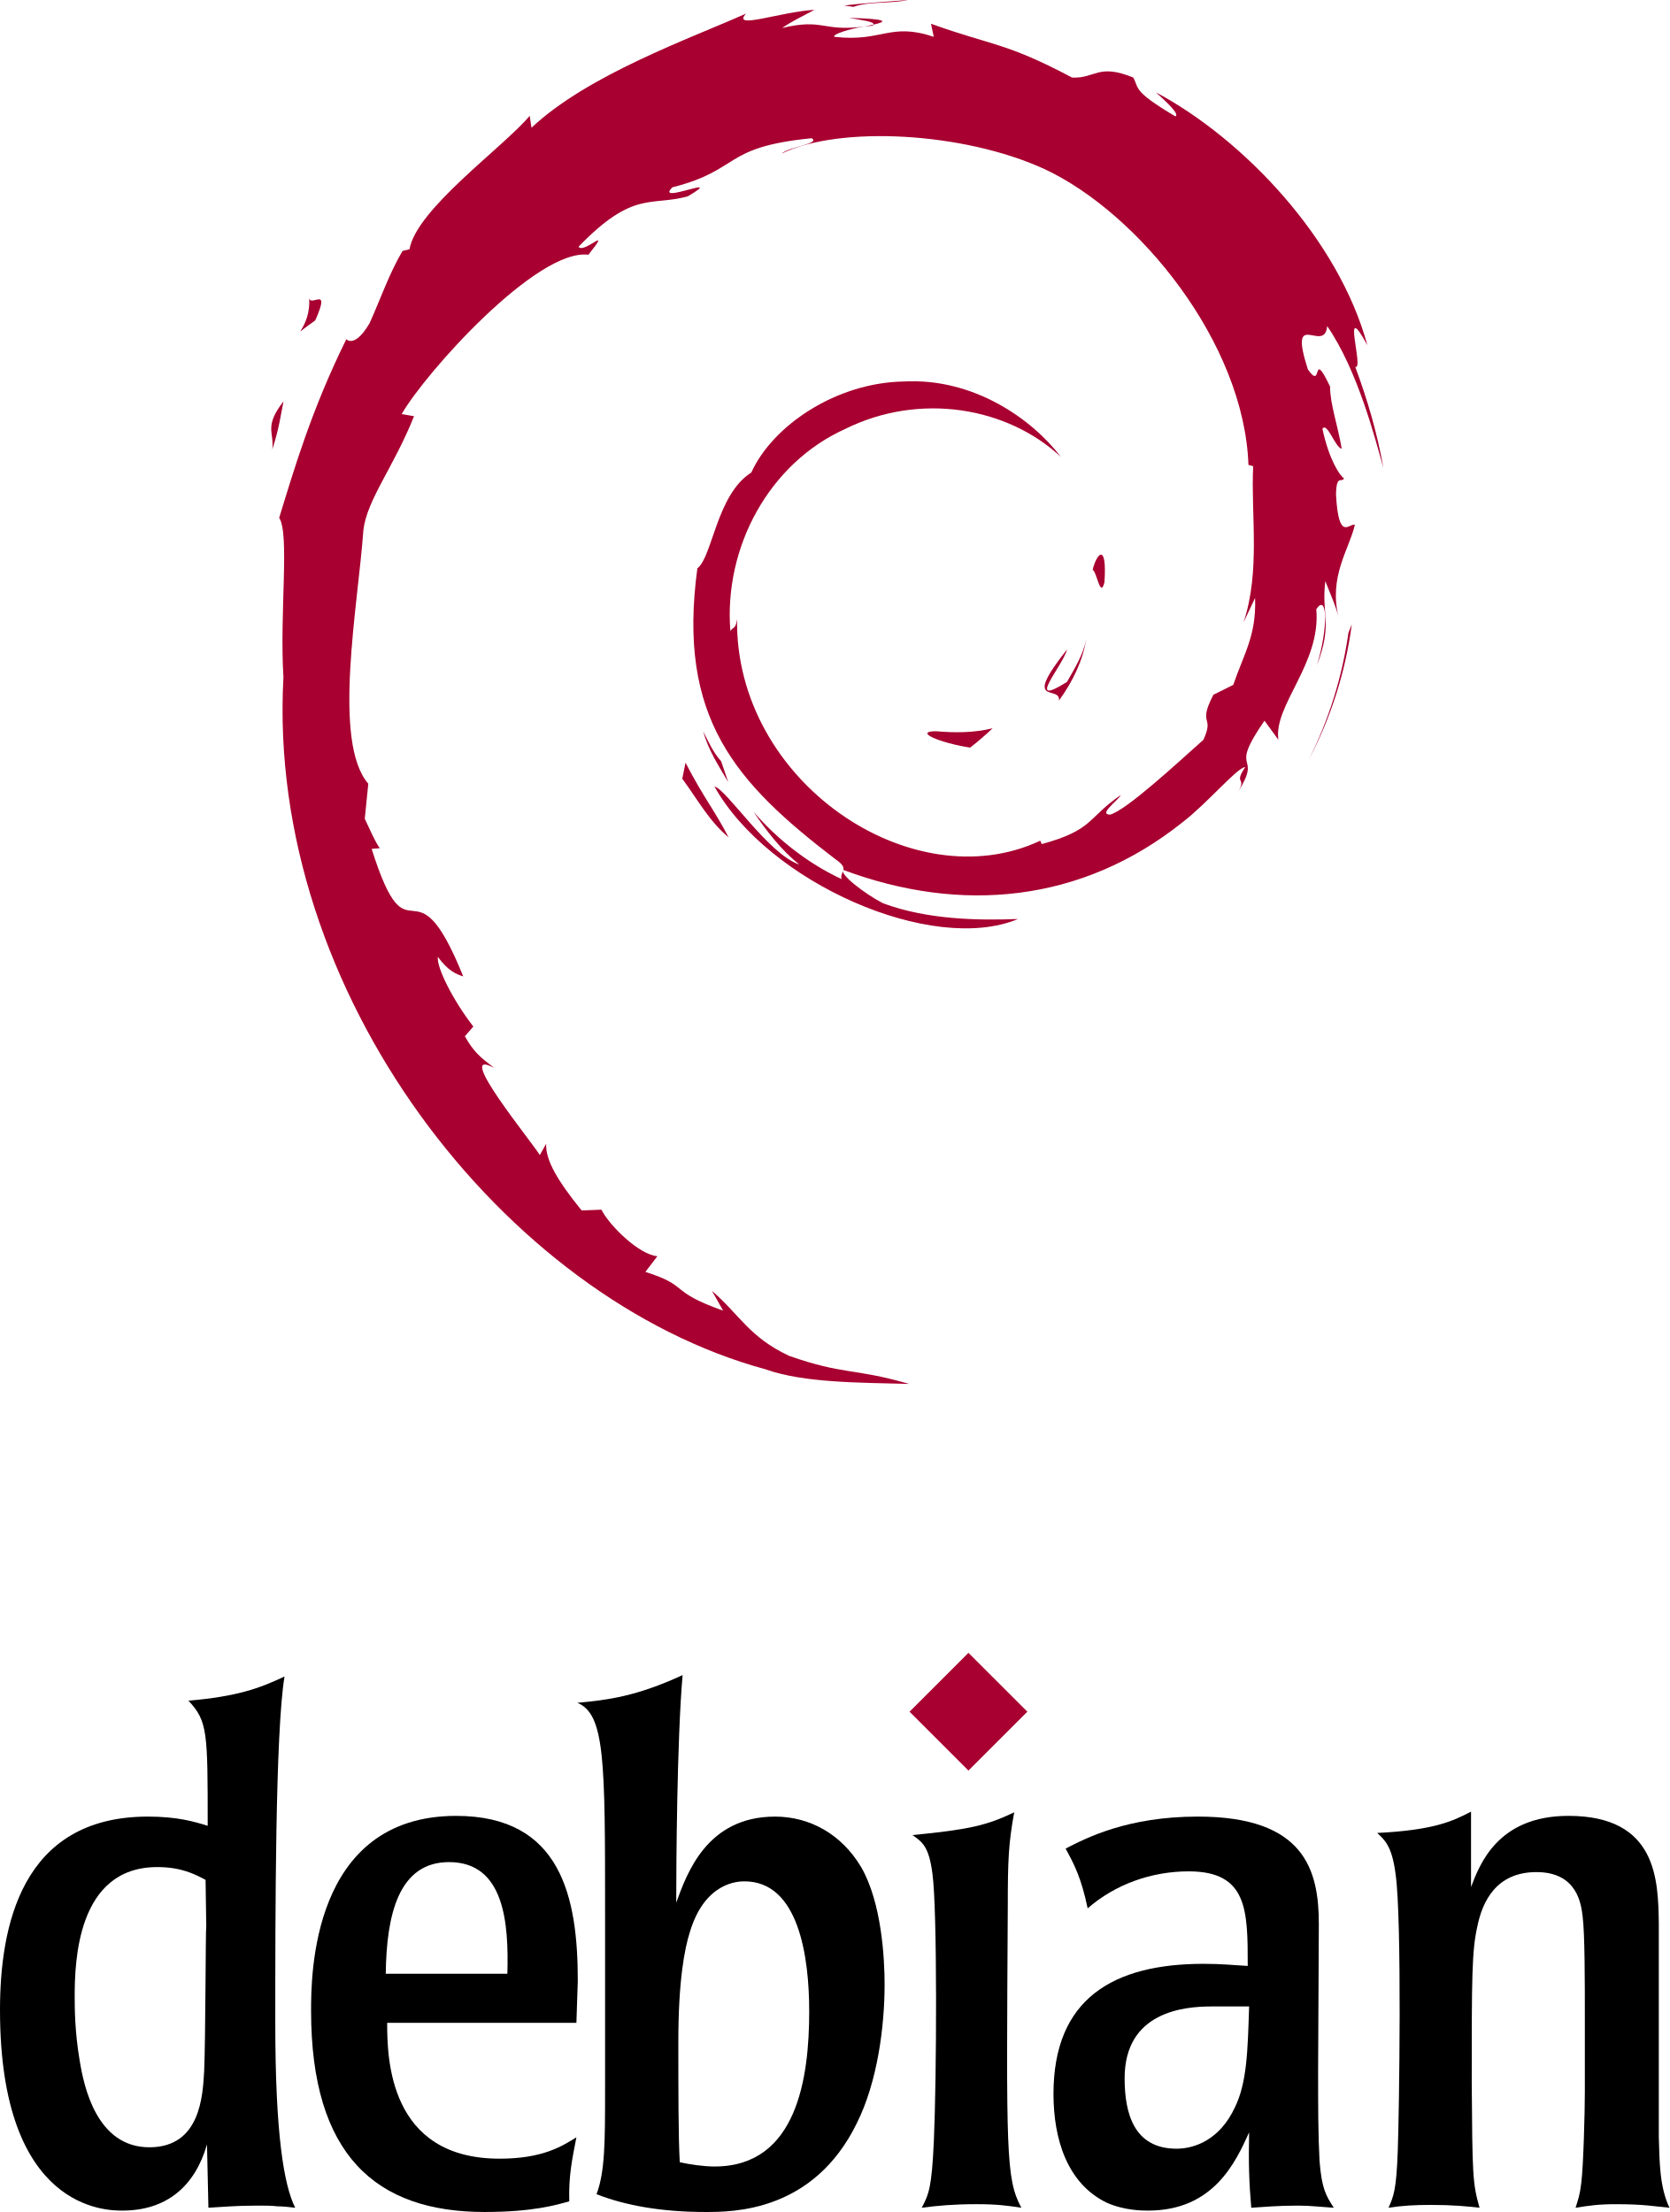
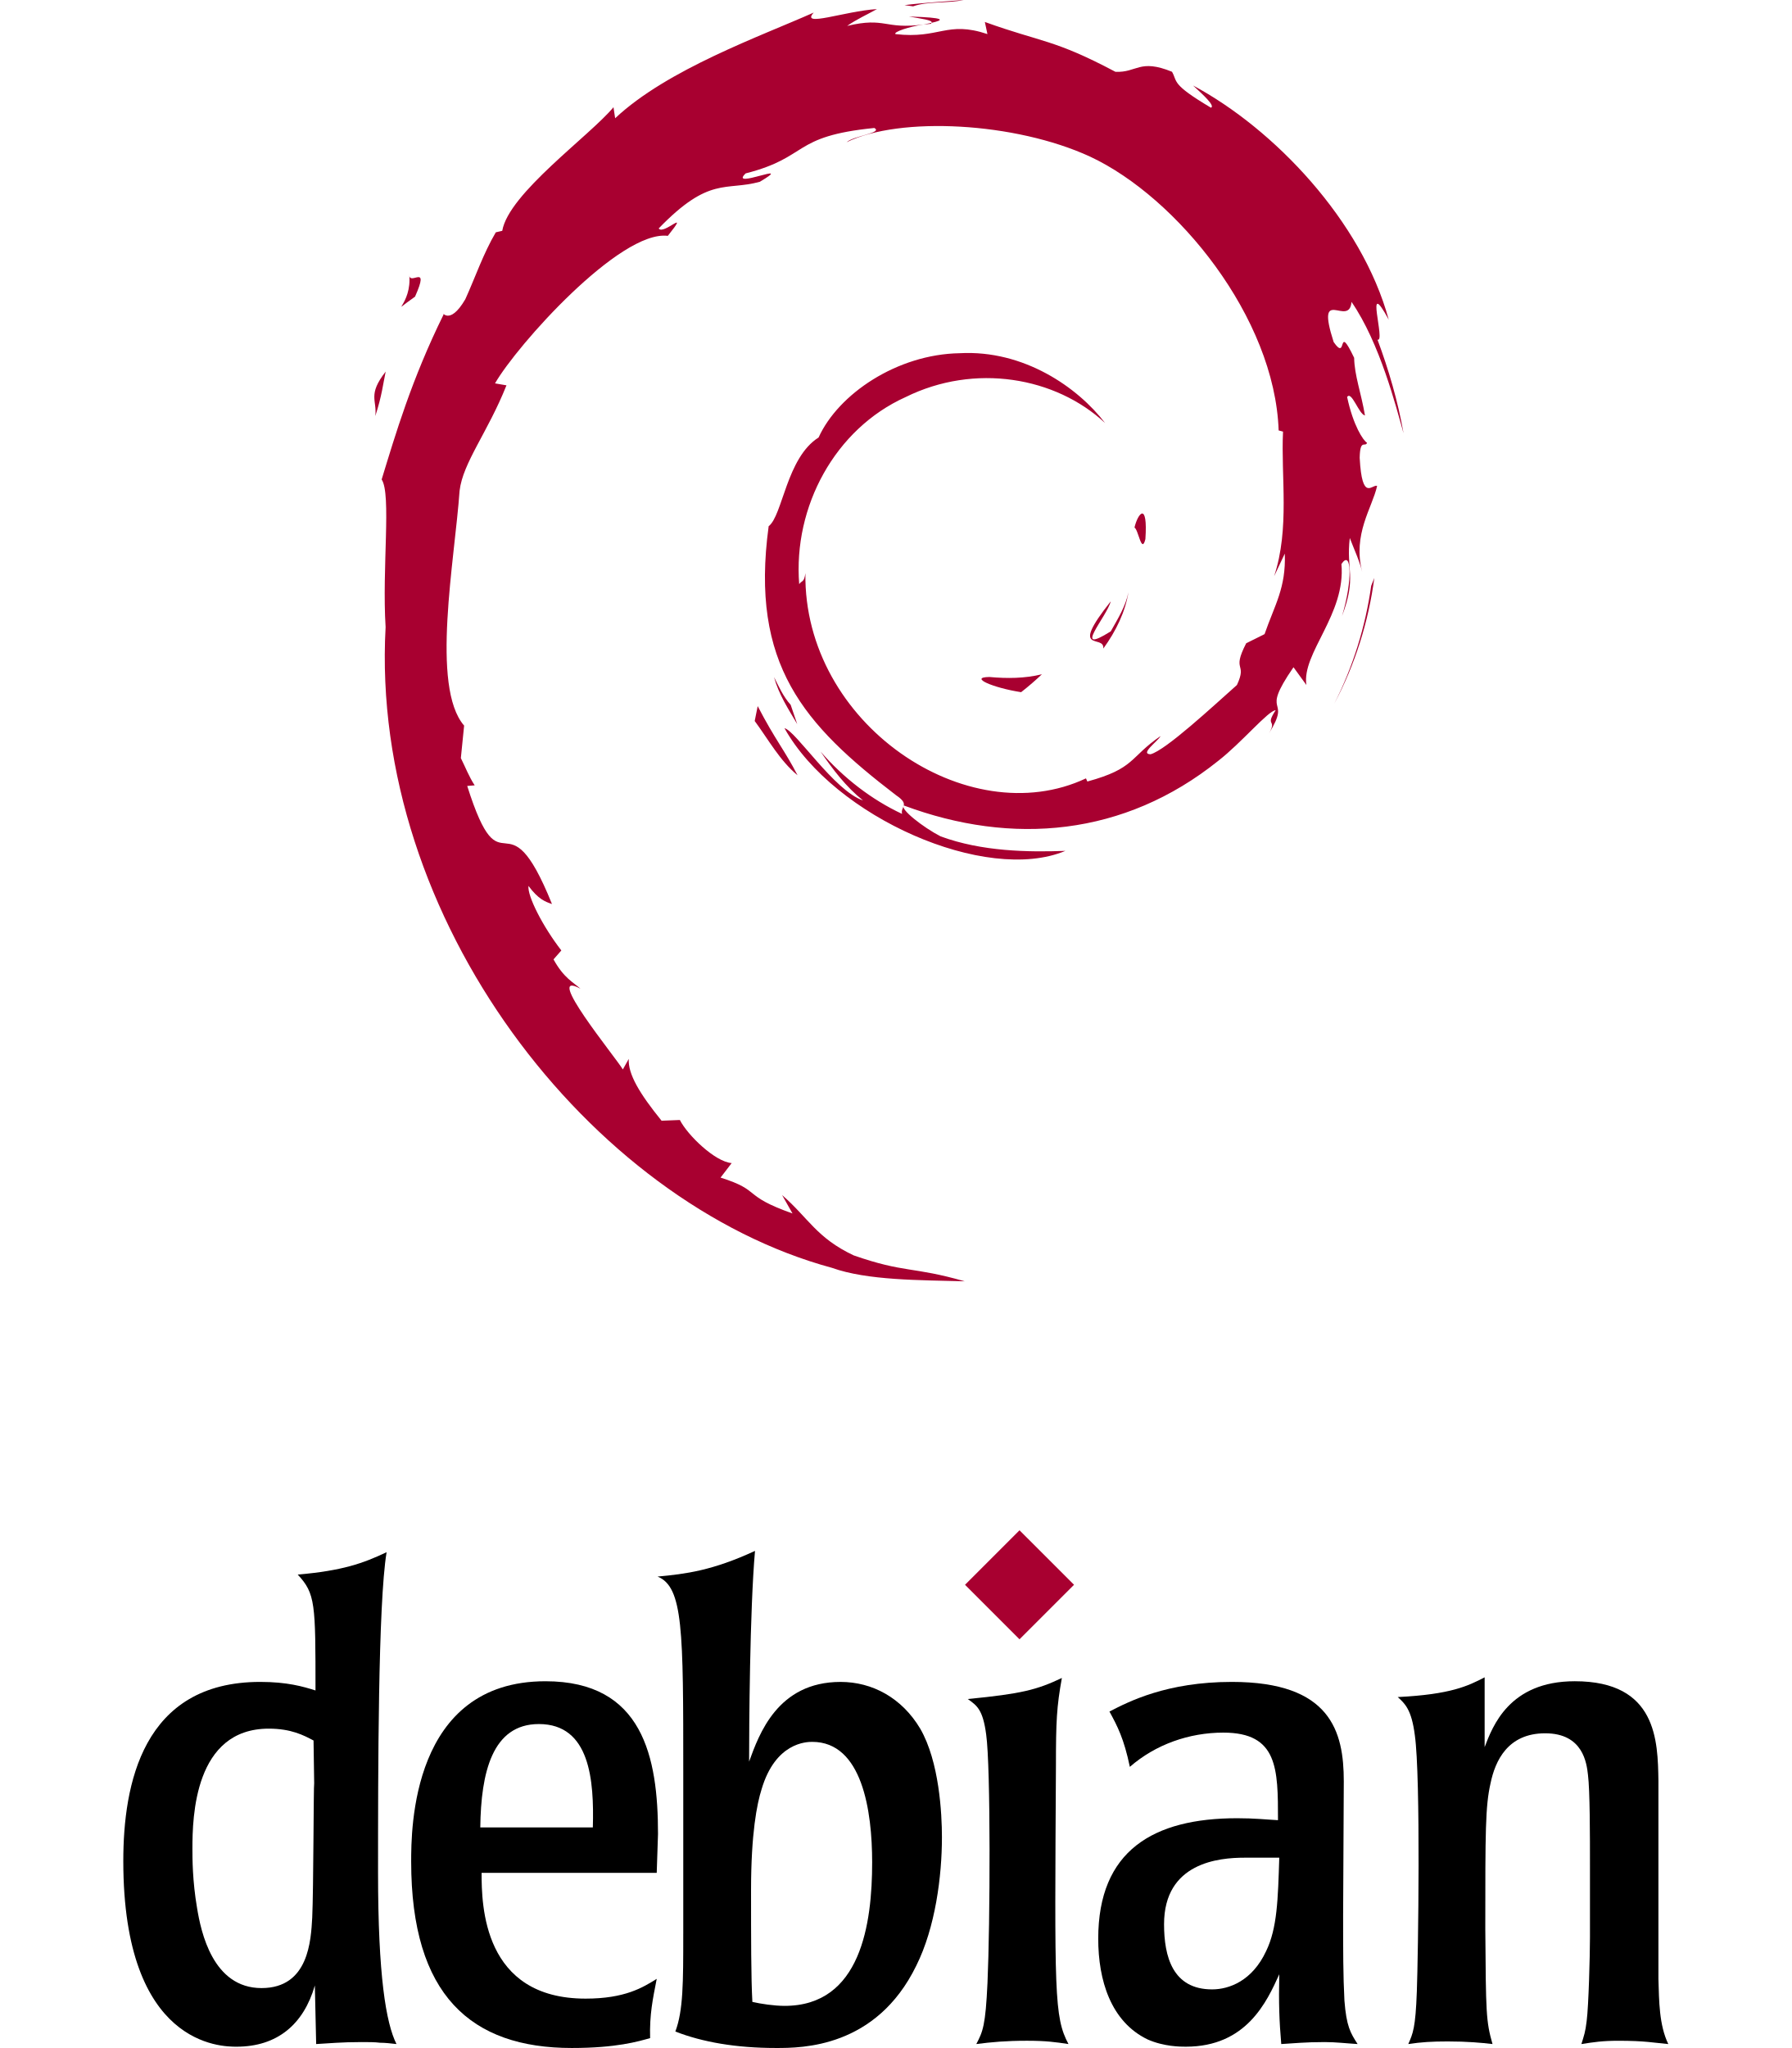
- <svg xmlns="http://www.w3.org/2000/svg" height="80" viewBox="0 0 108.758 144.133" overflow="visible" enable-background="new 0 0 108.758 144.133" xml:space="preserve">
+ <svg xmlns="http://www.w3.org/2000/svg" height="80" width="70" viewBox="0 0 108.758 144.133" overflow="visible" enable-background="new 0 0 108.758 144.133" xml:space="preserve">
  <g id="Layer_1">
    <g>
      <path fill="#A80030" d="M60.969,47.645c-1.494,0.02,0.281,0.768,2.232,1.069     c0.541-0.422,1.027-0.846,1.463-1.26C63.451,47.751,62.215,47.758,60.969,47.645" />
      <path fill="#A80030" d="M68.986,45.646c0.893-1.229,1.541-2.573,1.77-3.963     c-0.201,0.99-0.736,1.845-1.244,2.749c-2.793,1.759-0.264-1.044-0.002-2.111C66.508,46.104,69.096,44.589,68.986,45.646" />
      <path fill="#A80030" d="M71.949,37.942c0.182-2.691-0.529-1.839-0.768-0.814     C71.459,37.274,71.68,39.026,71.949,37.942" />
      <path fill="#A80030" d="M55.301,1.163c0.798,0.142,1.724,0.252,1.591,0.443     C57.768,1.413,57.965,1.239,55.301,1.163" />
      <path fill="#A80030" d="M56.893,1.606l-0.561,0.117l0.523-0.048L56.893,1.606" />
      <path fill="#A80030" d="M81.762,38.962c0.09,2.416-0.705,3.59-1.424,5.666l-1.293,0.643     c-1.057,2.054,0.105,1.304-0.652,2.937c-1.652,1.467-5.006,4.589-6.08,4.875c-0.785-0.017,0.531-0.926,0.703-1.281     c-2.209,1.516-1.773,2.276-5.152,3.199l-0.098-0.221c-8.33,3.92-19.902-3.847-19.75-14.443c-0.088,0.672-0.253,0.504-0.437,0.774     c-0.43-5.451,2.518-10.926,7.49-13.165c4.863-2.406,10.564-1.42,14.045,1.829c-1.912-2.506-5.721-5.163-10.232-4.917     c-4.421,0.072-8.558,2.881-9.938,5.932c-2.264,1.425-2.528,5.496-3.514,6.242c-1.329,9.76,2.497,13.975,8.97,18.936     c1.016,0.686,0.286,0.791,0.422,1.313c-2.15-1.006-4.118-2.526-5.738-4.387c0.86,1.257,1.787,2.479,2.986,3.439     c-2.029-0.685-4.738-4.913-5.527-5.085c3.495,6.258,14.178,10.975,19.775,8.634c-2.59,0.096-5.879,0.053-8.787-1.022     c-1.225-0.629-2.884-1.93-2.587-2.173c7.636,2.851,15.522,2.158,22.128-3.137c1.682-1.31,3.518-3.537,4.049-3.567     c-0.799,1.202,0.137,0.578-0.477,1.639c1.672-2.701-0.729-1.1,1.73-4.664l0.908,1.25c-0.34-2.244,2.785-4.966,2.467-8.512     c0.717-1.084,0.799,1.168,0.039,3.662c1.055-2.767,0.279-3.212,0.549-5.496c0.291,0.768,0.678,1.583,0.875,2.394     c-0.688-2.675,0.703-4.503,1.049-6.058c-0.342-0.15-1.061,1.182-1.227-1.976c0.025-1.372,0.383-0.719,0.52-1.057     c-0.268-0.155-0.975-1.207-1.404-3.224c0.309-0.475,0.832,1.229,1.256,1.298c-0.273-1.603-0.742-2.826-0.762-4.057     c-1.24-2.59-0.439,0.346-1.443-1.112c-1.32-4.114,1.094-0.955,1.258-2.823c1.998,2.895,3.137,7.385,3.662,9.244     c-0.4-2.267-1.045-4.464-1.834-6.589c0.609,0.257-0.979-4.663,0.791-1.405c-1.889-6.945-8.078-13.435-13.773-16.479     c0.695,0.637,1.574,1.437,1.26,1.563c-2.834-1.685-2.336-1.818-2.742-2.53c-2.305-0.939-2.459,0.077-3.984,0.002     c-4.35-2.308-5.188-2.063-9.191-3.507l0.182,0.852c-2.881-0.96-3.357,0.362-6.47,0.002c-0.189-0.147,0.998-0.536,1.976-0.677     c-2.786,0.368-2.656-0.55-5.382,0.101c0.671-0.471,1.383-0.784,2.099-1.184c-2.271,0.138-5.424,1.322-4.451,0.244     c-3.705,1.654-10.286,3.975-13.979,7.438l-0.116-0.776c-1.692,2.031-7.379,6.066-7.832,8.699l-0.453,0.105     c-0.879,1.491-1.45,3.18-2.148,4.713c-1.151,1.963-1.688,0.756-1.524,1.064c-2.265,4.592-3.392,8.45-4.363,11.616     c0.692,1.035,0.017,6.232,0.278,10.391c-1.136,20.544,14.418,40.489,31.42,45.093c2.492,0.893,6.197,0.861,9.349,0.949     c-3.718-1.064-4.198-0.563-7.822-1.826c-2.613-1.232-3.185-2.637-5.037-4.244l0.733,1.295c-3.63-1.285-2.111-1.59-5.065-2.525     l0.783-1.021c-1.177-0.09-3.117-1.982-3.647-3.033l-1.288,0.051c-1.546-1.906-2.371-3.283-2.31-4.35l-0.416,0.742     c-0.471-0.809-5.691-7.158-2.983-5.68c-0.503-0.458-1.172-0.747-1.897-2.066l0.551-0.629c-1.301-1.677-2.398-3.826-2.314-4.542     c0.695,0.938,1.177,1.114,1.655,1.275c-3.291-8.164-3.476-0.449-5.967-8.31l0.526-0.042c-0.403-0.611-0.65-1.27-0.974-1.919     l0.23-2.285c-2.368-2.736-0.662-11.645-0.319-16.53c0.235-1.986,1.977-4.101,3.3-7.418l-0.806-0.138     c1.542-2.688,8.802-10.799,12.166-10.383c1.629-2.046-0.324-0.008-0.643-0.522c3.579-3.703,4.704-2.616,7.119-3.283     c2.603-1.545-2.235,0.604-1.001-0.589c4.503-1.149,3.19-2.614,9.063-3.197c0.62,0.352-1.437,0.544-1.953,1.001     c3.75-1.836,11.869-1.417,17.145,1.018c6.117,2.861,12.994,11.314,13.266,19.267l0.309,0.083     c-0.156,3.162,0.484,6.819-0.627,10.177L81.762,38.962" />
      <path fill="#A80030" d="M44.658,49.695l-0.211,1.047c0.983,1.335,1.763,2.781,3.016,3.821     C46.561,52.804,45.892,52.077,44.658,49.695" />
      <path fill="#A80030" d="M46.979,49.605c-0.52-0.576-0.826-1.268-1.172-1.956     c0.33,1.211,1.006,2.252,1.633,3.312L46.979,49.605" />
      <path fill="#A80030" d="M88.063,40.675l-0.219,0.552c-0.402,2.858-1.273,5.686-2.605,8.309     C86.711,46.769,87.66,43.742,88.063,40.675" />
      <path fill="#A80030" d="M55.598,0.446C56.607,0.077,58.08,0.243,59.154,0c-1.398,0.117-2.789,0.187-4.162,0.362     L55.598,0.446" />
      <path fill="#A80030" d="M20.127,19.308c0.233,2.154-1.62,2.991,0.41,1.569     C21.627,18.423,20.113,20.2,20.127,19.308" />
      <path fill="#A80030" d="M17.739,29.282c0.469-1.437,0.553-2.299,0.732-3.132     C17.178,27.804,17.875,28.157,17.739,29.282" />
      <path d="M13.437,125.506c-0.045,0.047-0.045,7.506-0.138,9.453c-0.092,1.574-0.232,4.957-3.568,4.957     c-3.429,0-4.263-3.939-4.541-5.652c-0.324-1.9-0.324-3.477-0.324-4.17c0-2.225,0.139-8.436,5.375-8.436     c1.576,0,2.456,0.465,3.151,0.834L13.437,125.506z M0,130.975c0,13.066,6.951,13.066,7.97,13.066     c2.873,0,4.727-1.576,5.514-4.309l0.093,4.123c0.881-0.047,1.761-0.139,3.197-0.139c0.51,0,0.926,0,1.298,0.047     c0.371,0,0.741,0.045,1.158,0.092c-0.741-1.482-1.297-4.818-1.297-12.049c0-7.043,0-18.951,0.602-22.566     c-1.667,0.789-3.105,1.299-6.256,1.576c1.251,1.344,1.251,2.039,1.251,8.154c-0.879-0.277-1.992-0.602-3.892-0.602     C1.344,118.369,0,125.598,0,130.975" />
      <path d="M25.13,128.609c0.047-3.846,0.835-7.275,4.124-7.275c3.615,0,3.891,3.984,3.799,7.275H25.13z      M37.64,129.074c0-5.422-1.065-10.752-7.923-10.752c-9.452,0-9.452,10.475-9.452,12.697c0,9.406,4.216,13.113,11.306,13.113     c3.149,0,4.68-0.461,5.514-0.695c-0.046-1.668,0.185-2.734,0.465-4.17c-0.975,0.604-2.226,1.391-5.006,1.391     c-7.229,0-7.322-6.582-7.322-8.852H37.55L37.64,129.074" />
      <path d="M52.715,131.066c0,4.309-0.787,10.102-6.162,10.102c-0.742,0-1.668-0.141-2.27-0.279     c-0.093-1.668-0.093-4.541-0.093-7.877c0-3.986,0.416-6.068,0.742-7.09c0.972-3.289,3.15-3.334,3.566-3.334     C52.02,122.588,52.715,127.453,52.715,131.066z M39.417,136.117c0,3.43,0,5.375-0.556,6.857c1.9,0.742,4.262,1.158,7.09,1.158     c1.807,0,7.043,0,9.869-5.791c1.344-2.688,1.807-6.303,1.807-9.037c0-1.668-0.186-5.328-1.529-7.646     c-1.296-2.176-3.382-3.289-5.605-3.289c-4.449,0-5.746,3.707-6.44,5.607c0-2.363,0.045-10.611,0.415-14.828     c-3.011,1.391-4.866,1.621-6.857,1.807c1.807,0.74,1.807,3.801,1.807,13.764V136.117" />
      <path d="M66.535,143.855c-0.928-0.139-1.578-0.232-2.922-0.232c-1.48,0-2.502,0.094-3.566,0.232     c0.463-0.881,0.648-1.299,0.787-4.309c0.186-4.125,0.232-15.154-0.092-17.471c-0.232-1.762-0.648-2.039-1.297-2.502     c3.799-0.371,4.865-0.648,6.625-1.482c-0.369,2.037-0.418,3.059-0.418,6.162C65.561,140.242,65.514,141.955,66.535,143.855" />
      <path d="M81.373,130.74c-0.092,2.92-0.139,4.959-0.928,6.58c-0.973,2.086-2.594,2.688-3.799,2.688     c-2.783,0-3.383-2.316-3.383-4.586c0-4.355,3.893-4.682,5.652-4.682H81.373z M68.629,136.441c0,2.92,0.881,5.838,3.477,7.09     c1.158,0.51,2.316,0.51,2.688,0.51c4.264,0,5.699-3.152,6.58-5.098c-0.047,2.039,0,3.289,0.139,4.912     c0.834-0.047,1.668-0.139,3.059-0.139c0.787,0,1.529,0.092,2.316,0.139c-0.51-0.787-0.787-1.252-0.928-3.059     c-0.092-1.76-0.092-3.521-0.092-5.977l0.047-9.453c0-3.523-0.928-6.998-7.879-6.998c-4.586,0-7.273,1.391-8.617,2.086     c0.557,1.02,1.02,1.898,1.436,3.893c1.809-1.576,4.172-2.41,6.58-2.41c3.848,0,3.848,2.549,3.848,6.162     c-0.881-0.045-1.623-0.137-2.875-0.137C72.521,127.963,68.629,130.23,68.629,136.441" />
      <path d="M108.063,139.268c0.047,1.576,0.047,3.244,0.695,4.588c-1.021-0.092-1.623-0.232-3.521-0.232     c-1.113,0-1.715,0.094-2.596,0.232c0.184-0.602,0.279-0.834,0.371-1.623c0.139-1.064,0.232-4.633,0.232-5.885v-5.004     c0-2.178,0-5.33-0.141-6.441c-0.092-0.787-0.322-2.918-3.012-2.918c-2.641,0-3.521,1.945-3.846,3.521     c-0.369,1.621-0.369,3.383-0.369,10.24c0.045,5.932,0.045,6.486,0.508,8.109c-0.787-0.092-1.76-0.184-3.15-0.184     c-1.113,0-1.854,0.045-2.779,0.184c0.324-0.742,0.51-1.113,0.602-3.707c0.094-2.549,0.279-15.061-0.141-18.025     c-0.23-1.809-0.695-2.225-1.203-2.688c3.754-0.186,4.957-0.789,6.117-1.389v4.91c0.555-1.438,1.713-4.635,6.348-4.635     c5.793,0,5.838,4.217,5.885,6.996V139.268" />
      <path fill="#A80030" d="M66.926,111.533l-3.838,3.836l-3.836-3.836l3.836-3.836L66.926,111.533" />
    </g>
  </g>
</svg>
